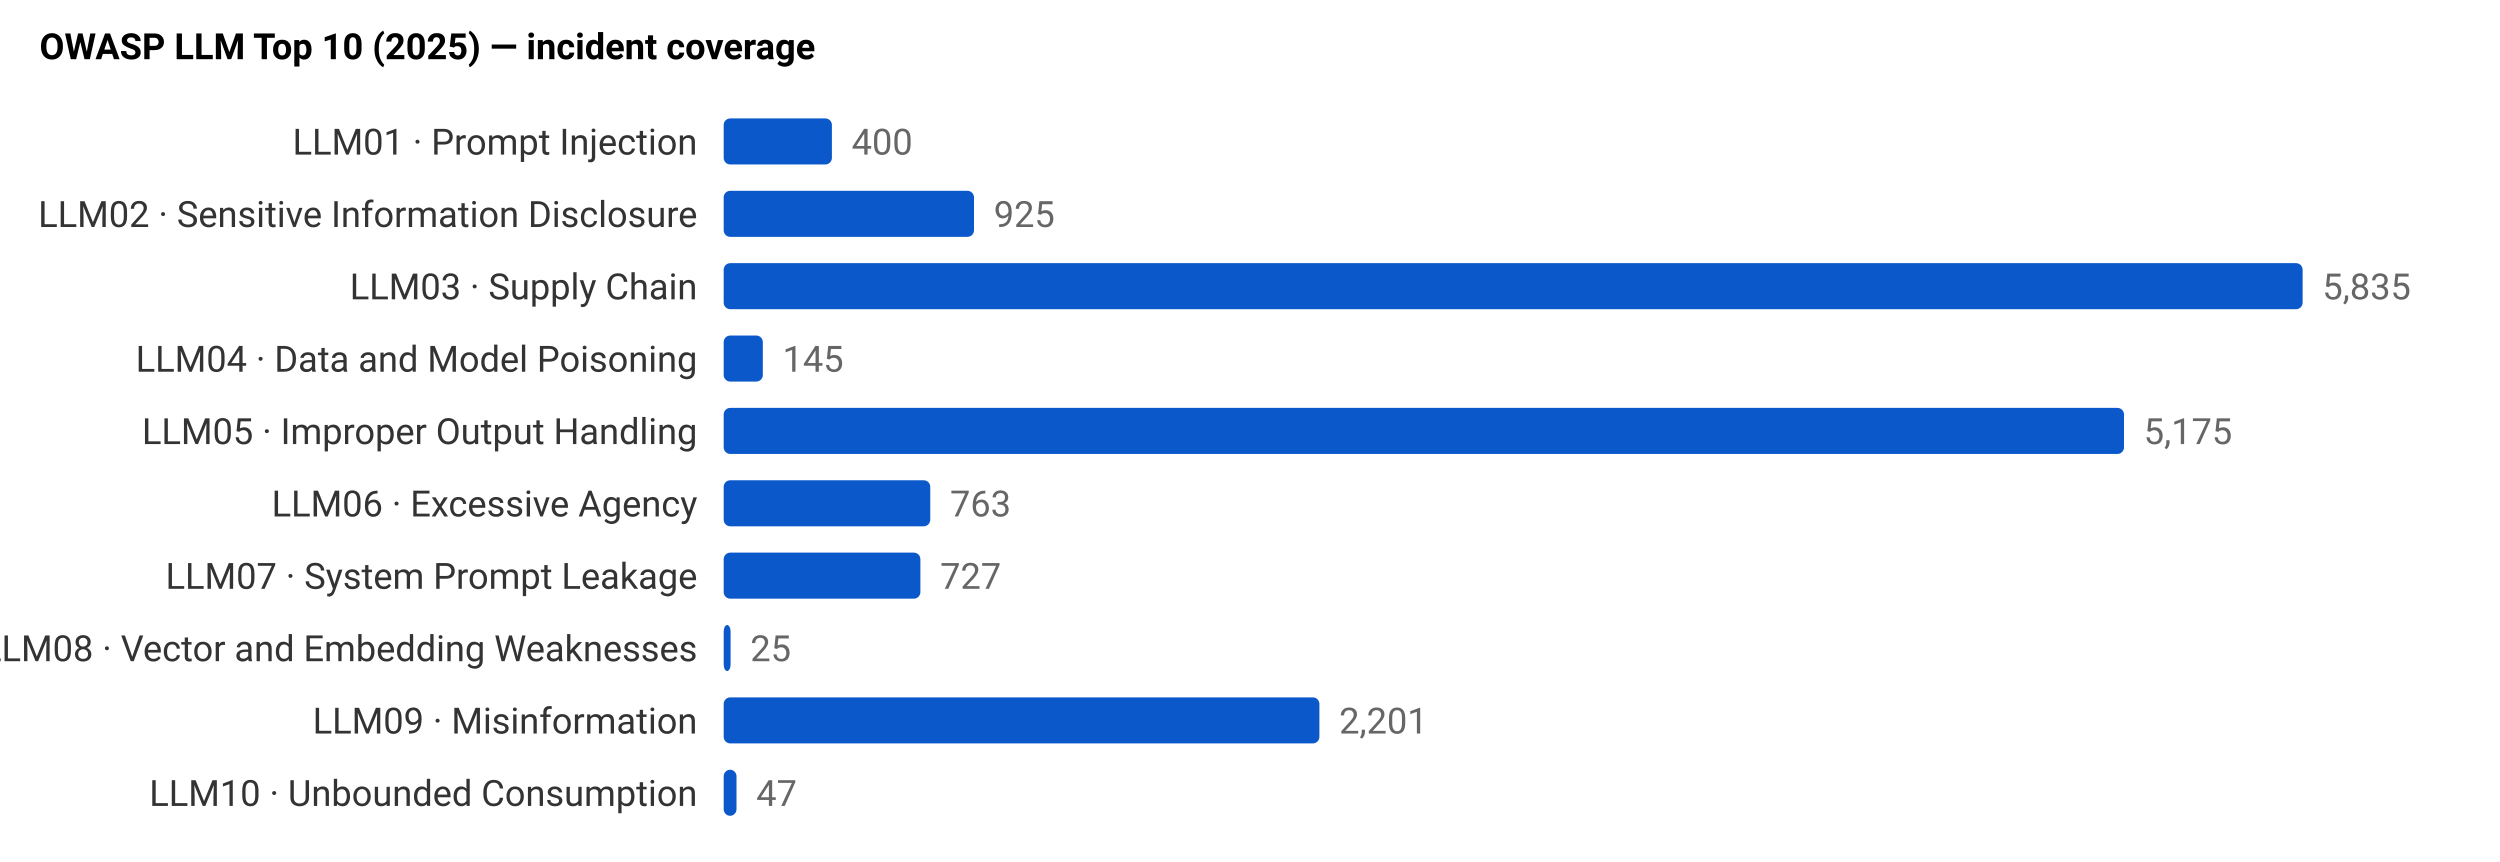
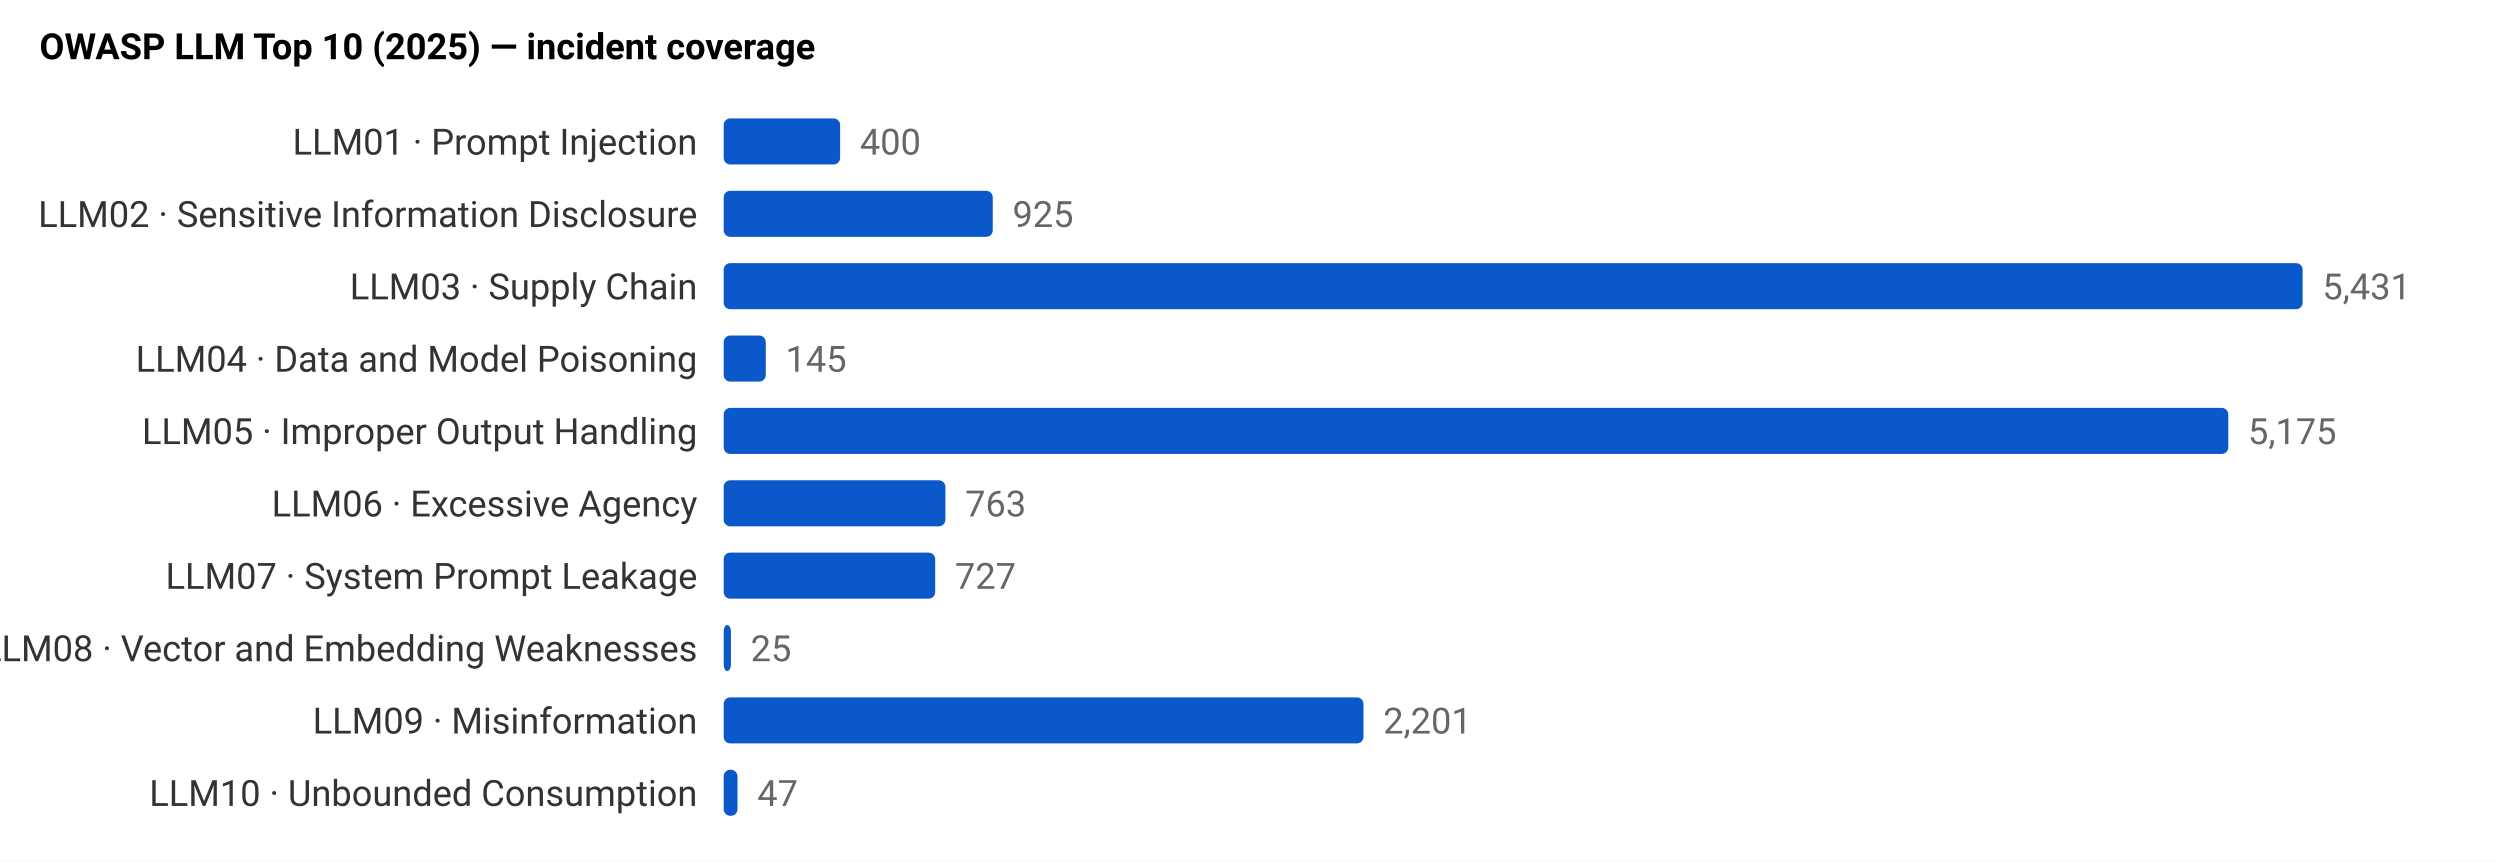
<svg xmlns="http://www.w3.org/2000/svg" viewBox="0 0 760 262" role="img" aria-label="OWASP LLM Top 10 (2025) — incident coverage" font-family="system-ui,-apple-system,Segoe UI,Roboto,sans-serif" font-size="11">
  <rect x="0" y="0" width="100%" height="100%" fill="white" />
  <text x="12" y="18" font-weight="600">OWASP LLM Top 10 (2025) — incident coverage</text>
  <text x="212" y="47" text-anchor="end" fill="#333">LLM01 · Prompt Injection</text>
-   <rect x="220" y="36" width="32.9" height="14" fill="#0a58ca" rx="2" />
-   <text x="258.9" y="47" fill="#666">400</text>
+   <rect x="220" y="36" width="35.4" height="14" fill="#0a58ca" rx="2" />
+   <text x="261.4" y="47" fill="#666">400</text>
  <text x="212" y="69" text-anchor="end" fill="#333">LLM02 · Sensitive Information Disclosure</text>
-   <rect x="220" y="58" width="76.1" height="14" fill="#0a58ca" rx="2" />
-   <text x="302.1" y="69" fill="#666">925</text>
+   <rect x="220" y="58" width="81.8" height="14" fill="#0a58ca" rx="2" />
+   <text x="307.8" y="69" fill="#666">925</text>
  <text x="212" y="91" text-anchor="end" fill="#333">LLM03 · Supply Chain</text>
  <rect x="220" y="80" width="480.0" height="14" fill="#0a58ca" rx="2" />
-   <text x="706.0" y="91" fill="#666">5,835</text>
+   <text x="706.0" y="91" fill="#666">5,431</text>
  <text x="212" y="113" text-anchor="end" fill="#333">LLM04 · Data and Model Poisoning</text>
-   <rect x="220" y="102" width="11.9" height="14" fill="#0a58ca" rx="2" />
-   <text x="237.9" y="113" fill="#666">145</text>
+   <rect x="220" y="102" width="12.8" height="14" fill="#0a58ca" rx="2" />
+   <text x="238.8" y="113" fill="#666">145</text>
  <text x="212" y="135" text-anchor="end" fill="#333">LLM05 · Improper Output Handling</text>
-   <rect x="220" y="124" width="425.7" height="14" fill="#0a58ca" rx="2" />
-   <text x="651.7" y="135" fill="#666">5,175</text>
+   <rect x="220" y="124" width="457.4" height="14" fill="#0a58ca" rx="2" />
+   <text x="683.4" y="135" fill="#666">5,175</text>
  <text x="212" y="157" text-anchor="end" fill="#333">LLM06 · Excessive Agency</text>
-   <rect x="220" y="146" width="62.8" height="14" fill="#0a58ca" rx="2" />
-   <text x="288.8" y="157" fill="#666">763</text>
+   <rect x="220" y="146" width="67.4" height="14" fill="#0a58ca" rx="2" />
+   <text x="293.4" y="157" fill="#666">763</text>
  <text x="212" y="179" text-anchor="end" fill="#333">LLM07 · System Prompt Leakage</text>
-   <rect x="220" y="168" width="59.8" height="14" fill="#0a58ca" rx="2" />
-   <text x="285.8" y="179" fill="#666">727</text>
+   <rect x="220" y="168" width="64.3" height="14" fill="#0a58ca" rx="2" />
+   <text x="290.3" y="179" fill="#666">727</text>
  <text x="212" y="201" text-anchor="end" fill="#333">LLM08 · Vector and Embedding Weaknesses</text>
-   <rect x="220" y="190" width="2.1" height="14" fill="#0a58ca" rx="2" />
-   <text x="228.1" y="201" fill="#666">25</text>
+   <rect x="220" y="190" width="2.2" height="14" fill="#0a58ca" rx="2" />
+   <text x="228.2" y="201" fill="#666">25</text>
  <text x="212" y="223" text-anchor="end" fill="#333">LLM09 · Misinformation</text>
-   <rect x="220" y="212" width="181.1" height="14" fill="#0a58ca" rx="2" />
-   <text x="407.1" y="223" fill="#666">2,201</text>
+   <rect x="220" y="212" width="194.5" height="14" fill="#0a58ca" rx="2" />
+   <text x="420.5" y="223" fill="#666">2,201</text>
  <text x="212" y="245" text-anchor="end" fill="#333">LLM10 · Unbounded Consumption</text>
-   <rect x="220" y="234" width="3.9" height="14" fill="#0a58ca" rx="2" />
-   <text x="229.9" y="245" fill="#666">47</text>
+   <rect x="220" y="234" width="4.2" height="14" fill="#0a58ca" rx="2" />
+   <text x="230.2" y="245" fill="#666">47</text>
</svg>
